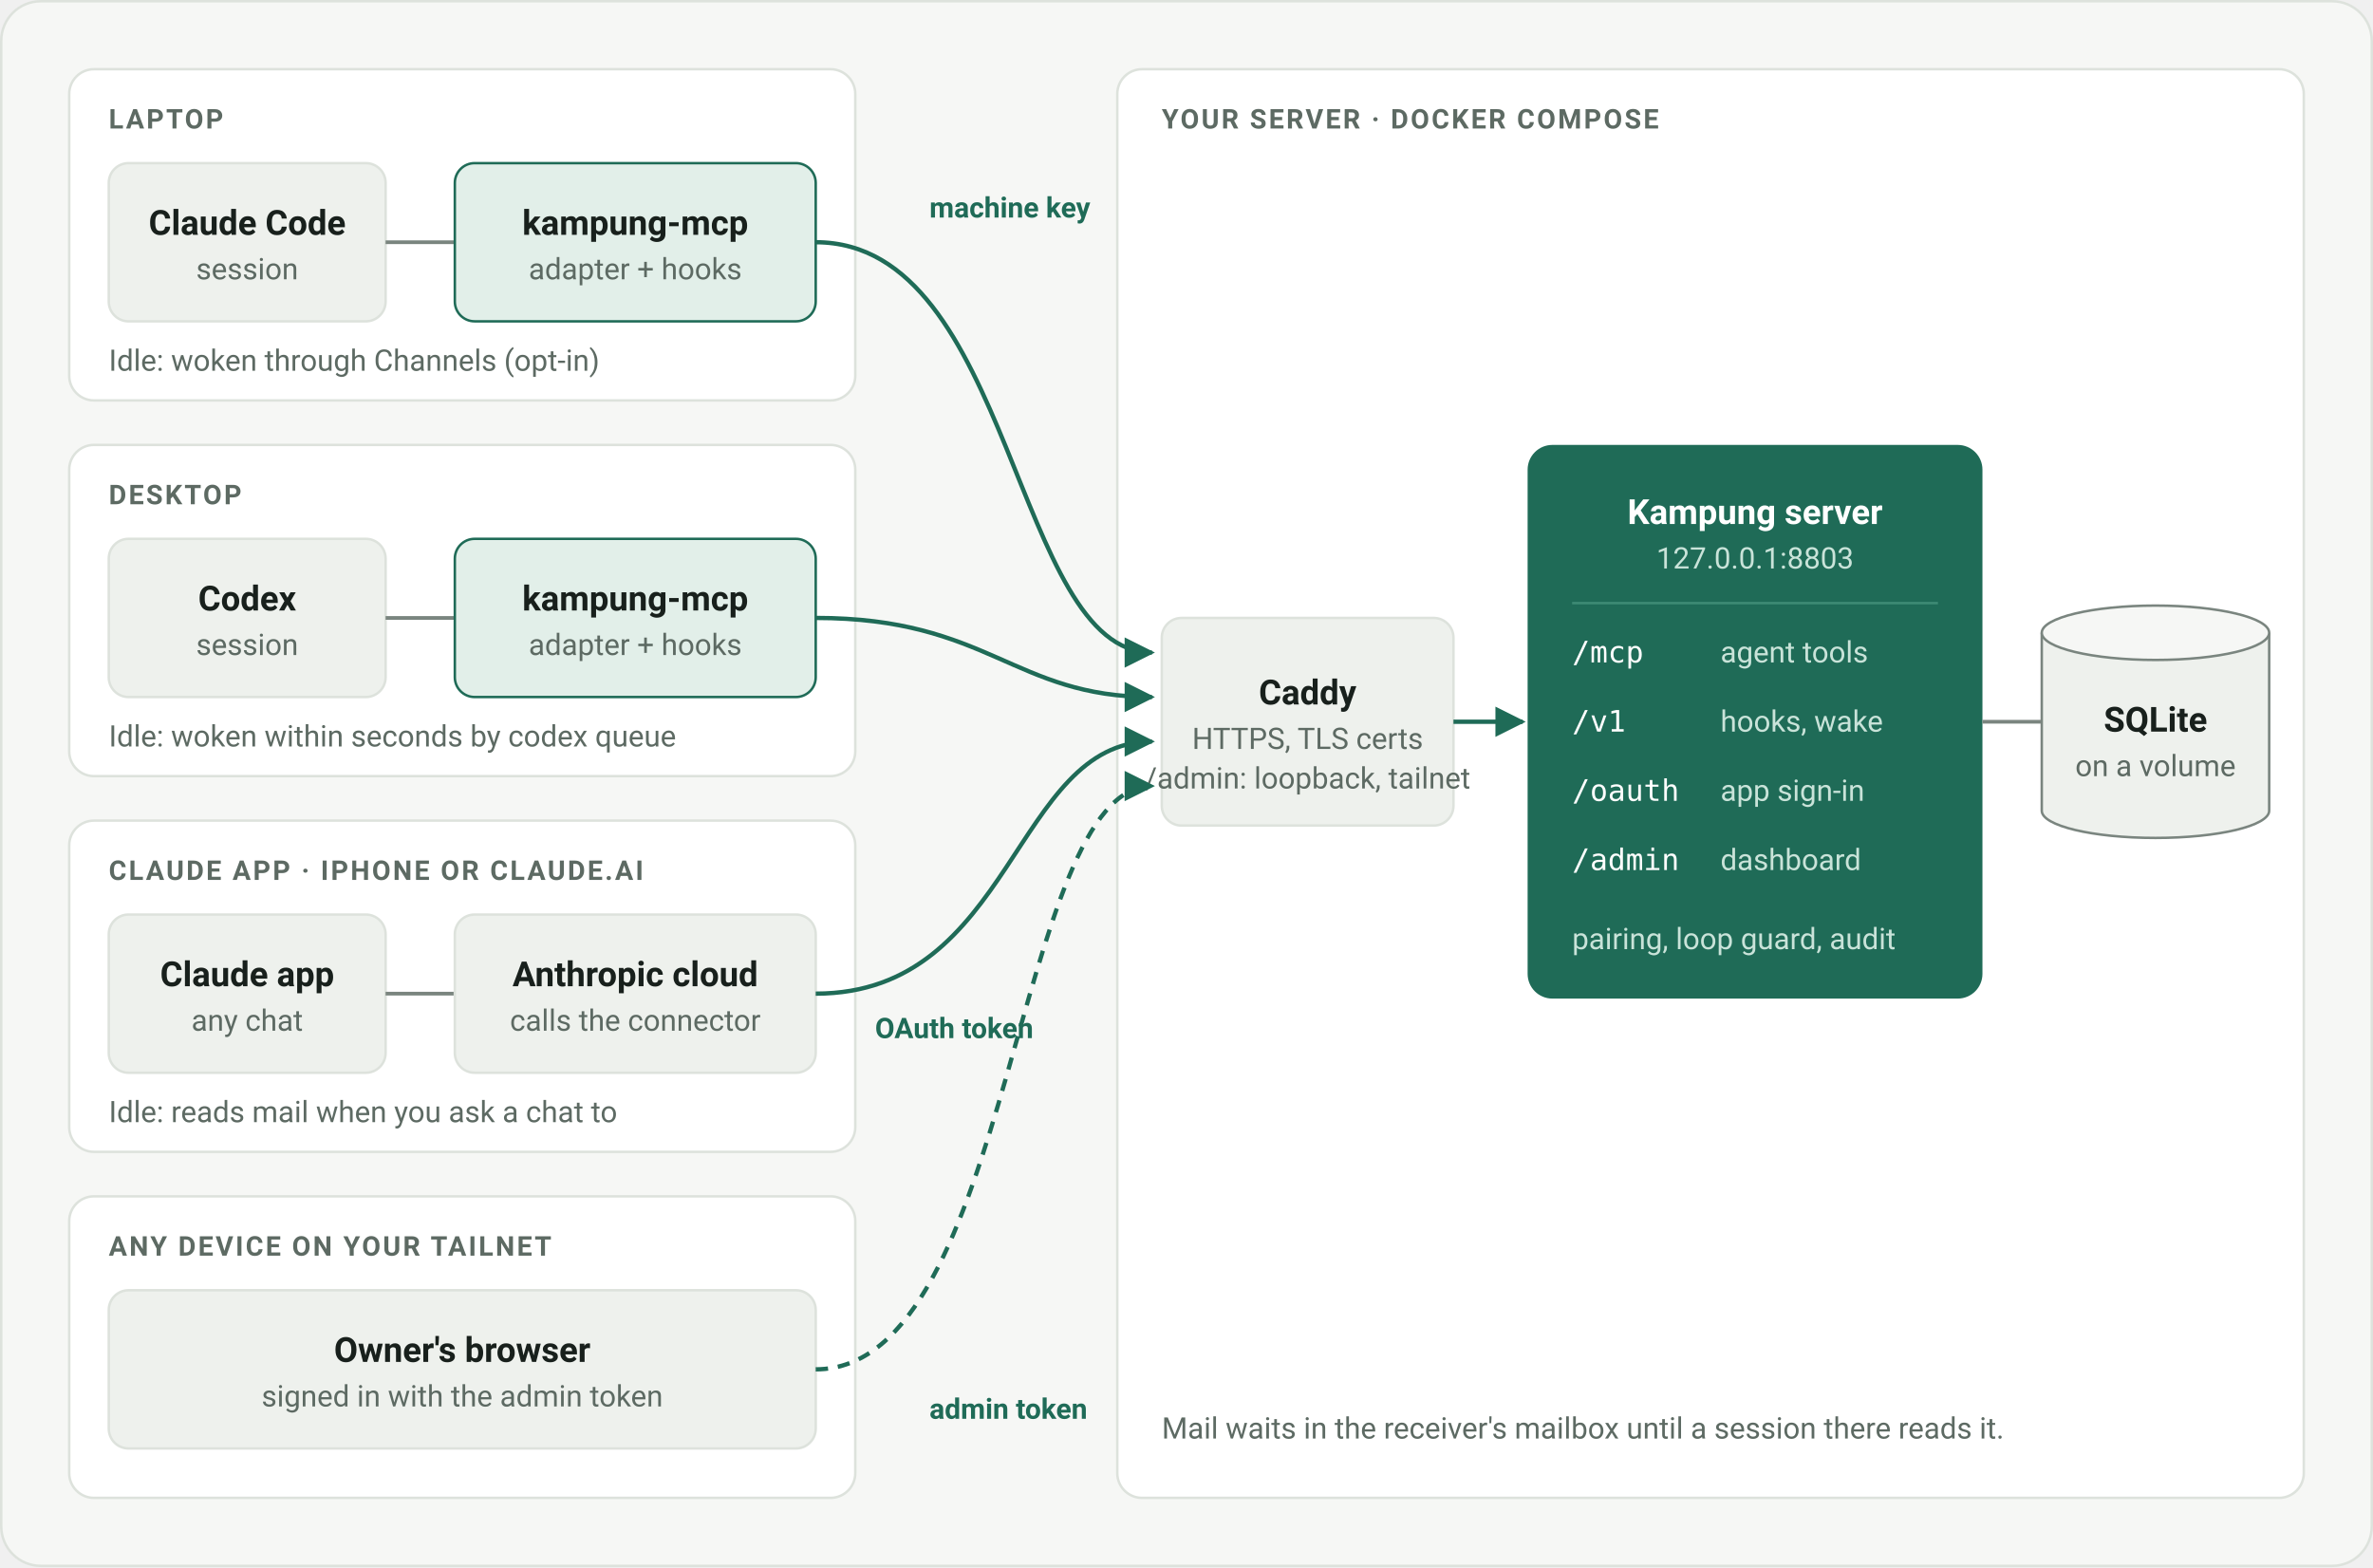
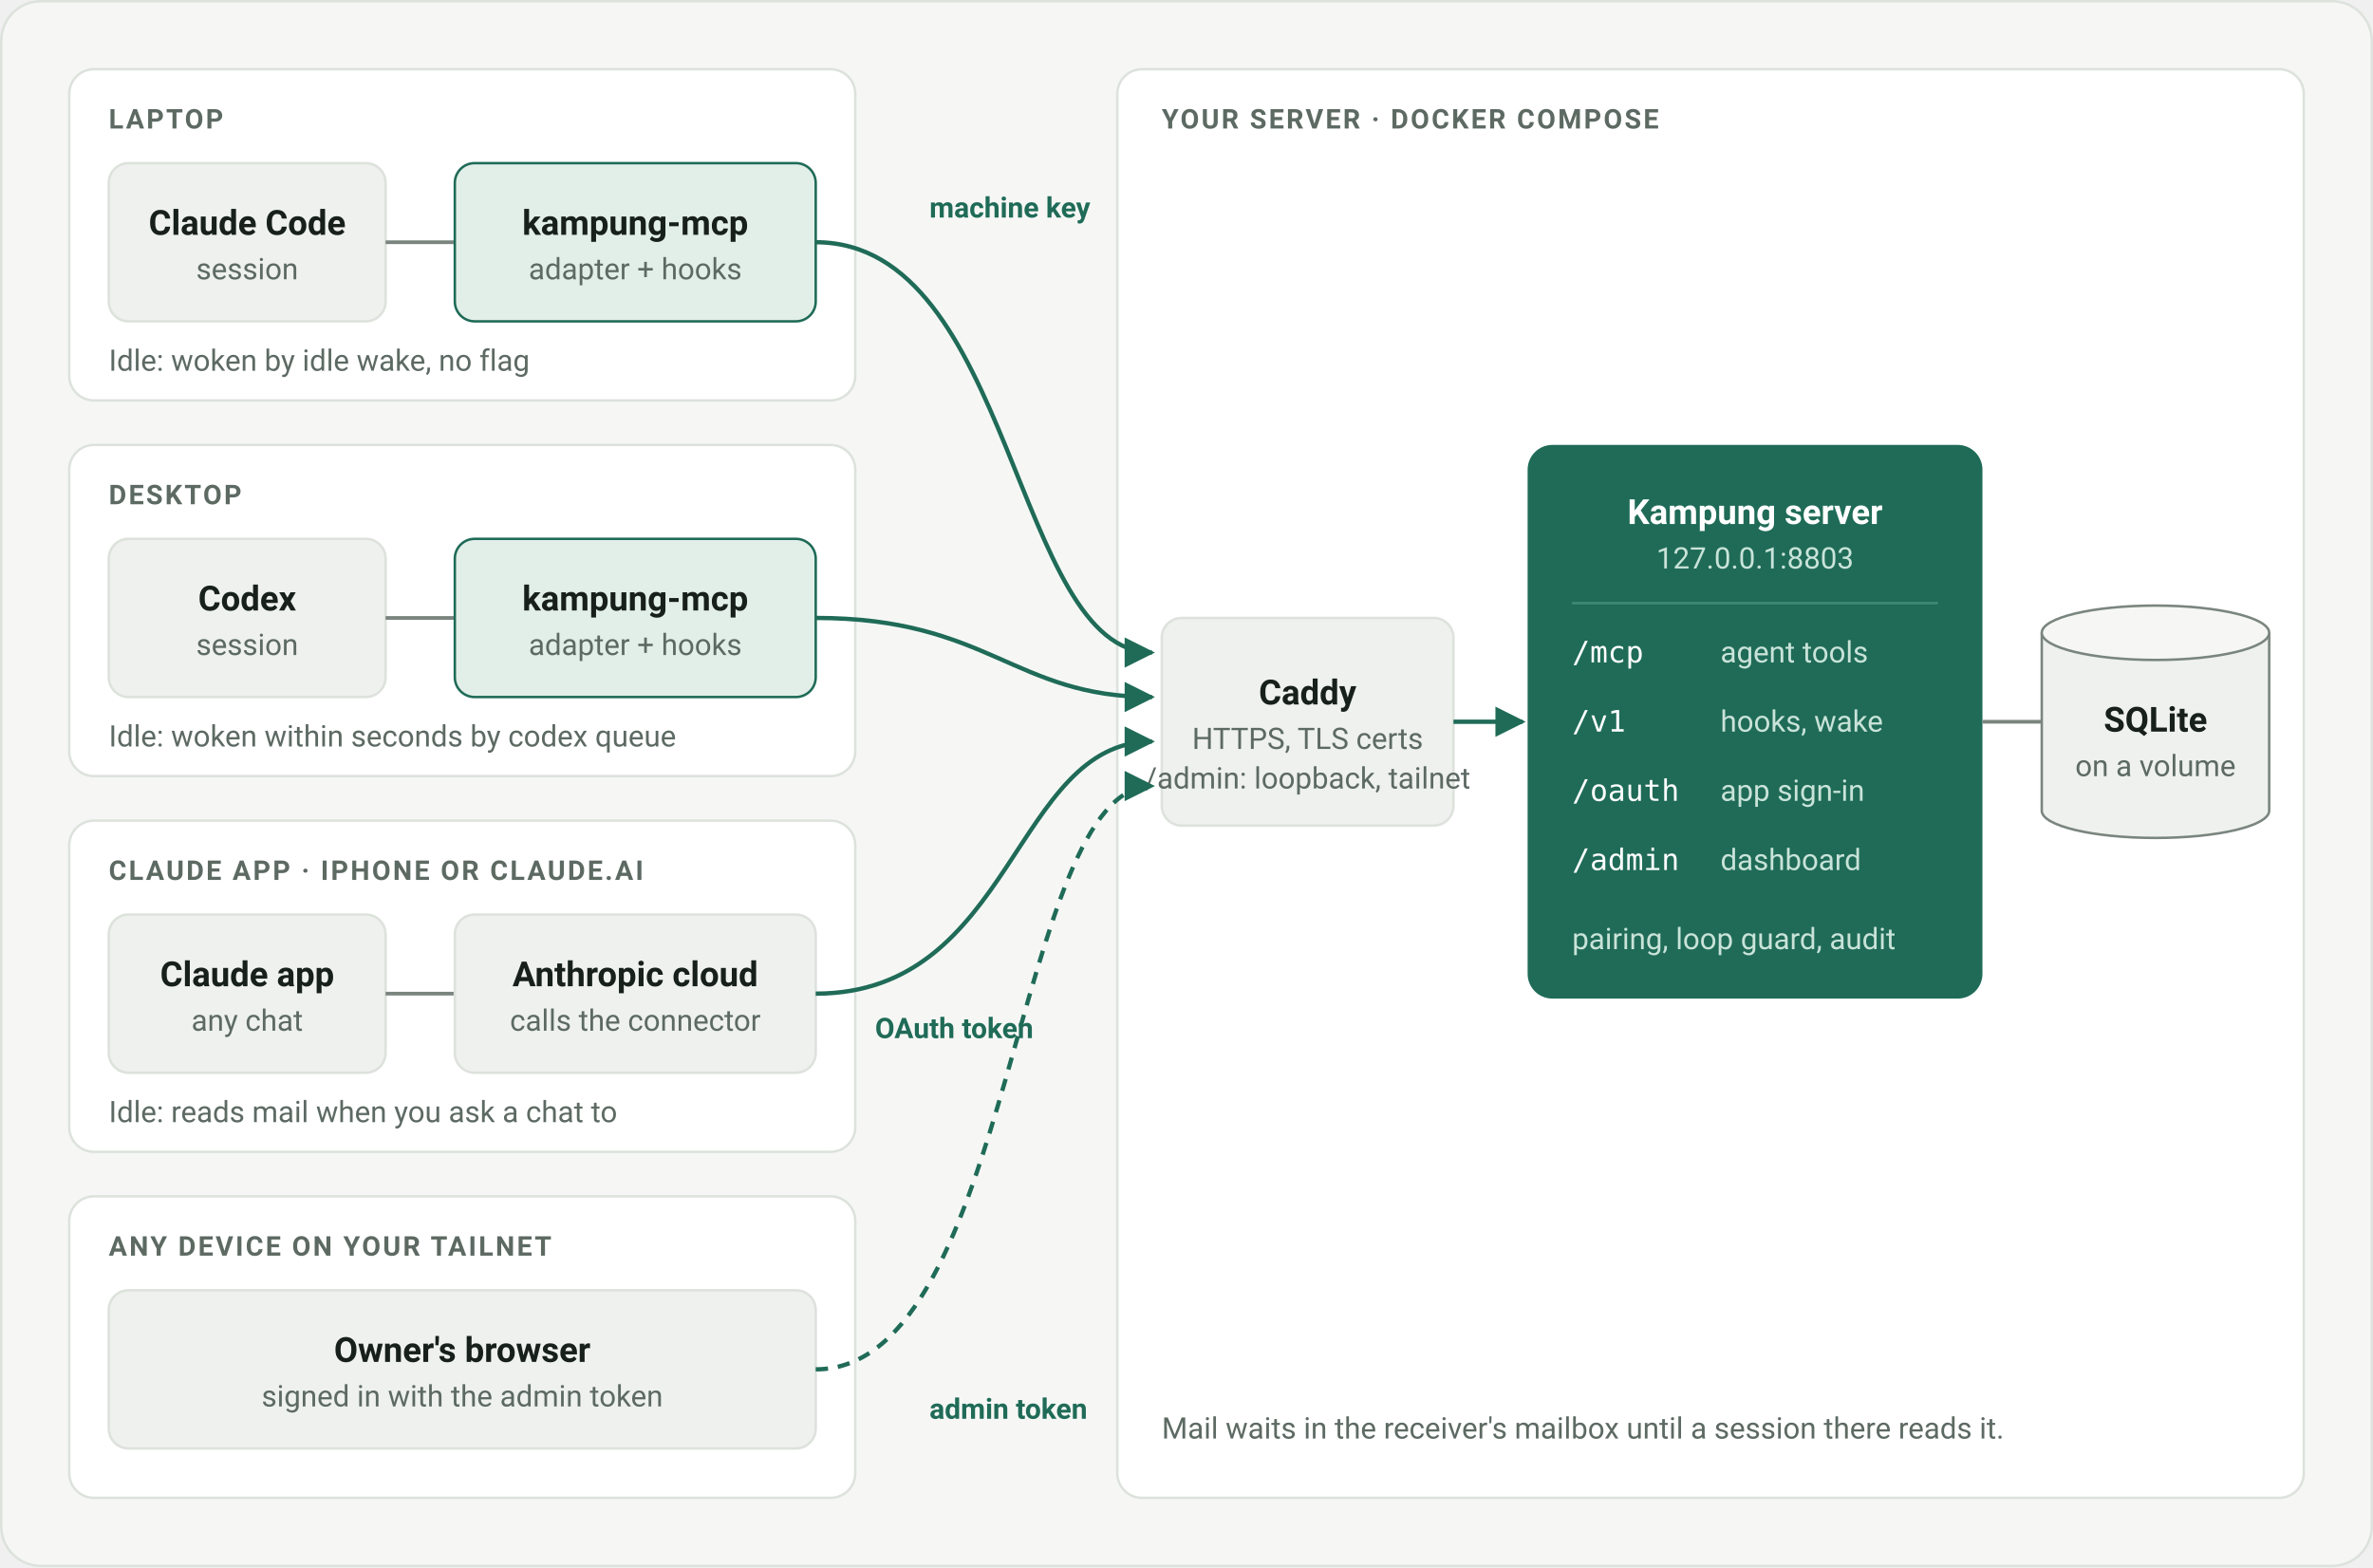
<svg xmlns="http://www.w3.org/2000/svg" width="960" height="634" viewBox="0 0 960 634" role="img" aria-labelledby="t d">
  <defs>
    <marker id="arrow" viewBox="0 0 10 10" refX="9" refY="5" markerWidth="7" markerHeight="7" orient="auto-start-reverse">
      <path d="M0,0 L10,5 L0,10 z" fill="#1f6b57" />
    </marker>
    <style>
      text { font-family: -apple-system, BlinkMacSystemFont, "Segoe UI", Roboto, "Helvetica Neue", Arial, sans-serif; fill: #18201c; }
      .eyebrow { font-size: 11px; font-weight: 600; letter-spacing: 0.08em; fill: #5d6a63; }
      .title { font-size: 14px; font-weight: 600; }
      .sub { font-size: 12px; fill: #5d6a63; }
      .mono { font-family: ui-monospace, "SF Mono", Menlo, Consolas, monospace; font-size: 12px; }
      .on-dark { fill: #ffffff; }
      .on-dark-sub { fill: #c9e3d9; }
      .edge { font-size: 11.5px; font-weight: 600; fill: #1f6b57; }
    </style>
  </defs>
  <rect x="0.5" y="0.5" width="959" height="633" rx="16" fill="#f6f7f5" stroke="#dde2dc" />
  <g>
    <rect x="28" y="28" width="318" height="134" rx="10" fill="#ffffff" stroke="#dde2dc" />
    <text x="44" y="52" class="eyebrow">LAPTOP</text>
    <rect x="44" y="66" width="112" height="64" rx="8" fill="#eef1ed" stroke="#dde2dc" />
    <text x="100" y="95" text-anchor="middle" class="title">Claude Code</text>
    <text x="100" y="113" text-anchor="middle" class="sub">session</text>
    <line x1="156" y1="98" x2="184" y2="98" stroke="#7a857f" stroke-width="1.5" />
    <rect x="184" y="66" width="146" height="64" rx="8" fill="#e2efe9" stroke="#1f6b57" />
    <text x="257" y="95" text-anchor="middle" class="title">kampung-mcp</text>
    <text x="257" y="113" text-anchor="middle" class="sub">adapter + hooks</text>
-     <text x="44" y="150" class="sub">Idle: woken through Channels (opt-in)</text>
+     <text x="44" y="150" class="sub">Idle: woken by idle wake, no flag</text>
  </g>
  <g>
    <rect x="28" y="180" width="318" height="134" rx="10" fill="#ffffff" stroke="#dde2dc" />
    <text x="44" y="204" class="eyebrow">DESKTOP</text>
    <rect x="44" y="218" width="112" height="64" rx="8" fill="#eef1ed" stroke="#dde2dc" />
    <text x="100" y="247" text-anchor="middle" class="title">Codex</text>
    <text x="100" y="265" text-anchor="middle" class="sub">session</text>
    <line x1="156" y1="250" x2="184" y2="250" stroke="#7a857f" stroke-width="1.5" />
    <rect x="184" y="218" width="146" height="64" rx="8" fill="#e2efe9" stroke="#1f6b57" />
    <text x="257" y="247" text-anchor="middle" class="title">kampung-mcp</text>
    <text x="257" y="265" text-anchor="middle" class="sub">adapter + hooks</text>
    <text x="44" y="302" class="sub">Idle: woken within seconds by codex queue</text>
  </g>
  <g>
    <rect x="28" y="332" width="318" height="134" rx="10" fill="#ffffff" stroke="#dde2dc" />
    <text x="44" y="356" class="eyebrow">CLAUDE APP · IPHONE OR CLAUDE.AI</text>
    <rect x="44" y="370" width="112" height="64" rx="8" fill="#eef1ed" stroke="#dde2dc" />
    <text x="100" y="399" text-anchor="middle" class="title">Claude app</text>
    <text x="100" y="417" text-anchor="middle" class="sub">any chat</text>
    <line x1="156" y1="402" x2="184" y2="402" stroke="#7a857f" stroke-width="1.5" />
    <rect x="184" y="370" width="146" height="64" rx="8" fill="#eef1ed" stroke="#dde2dc" />
    <text x="257" y="399" text-anchor="middle" class="title">Anthropic cloud</text>
    <text x="257" y="417" text-anchor="middle" class="sub">calls the connector</text>
    <text x="44" y="454" class="sub">Idle: reads mail when you ask a chat to</text>
  </g>
  <g>
    <rect x="28" y="484" width="318" height="122" rx="10" fill="#ffffff" stroke="#dde2dc" />
    <text x="44" y="508" class="eyebrow">ANY DEVICE ON YOUR TAILNET</text>
    <rect x="44" y="522" width="286" height="64" rx="8" fill="#eef1ed" stroke="#dde2dc" />
    <text x="187" y="551" text-anchor="middle" class="title">Owner's browser</text>
    <text x="187" y="569" text-anchor="middle" class="sub">signed in with the admin token</text>
  </g>
  <rect x="452" y="28" width="480" height="578" rx="10" fill="#ffffff" stroke="#dde2dc" />
  <text x="470" y="52" class="eyebrow">YOUR SERVER · DOCKER COMPOSE</text>
  <rect x="470" y="250" width="118" height="84" rx="8" fill="#eef1ed" stroke="#dde2dc" />
  <text x="529" y="285" text-anchor="middle" class="title">Caddy</text>
  <text x="529" y="303" text-anchor="middle" class="sub">HTTPS, TLS certs</text>
  <text x="529" y="319" text-anchor="middle" class="sub">/admin: loopback, tailnet</text>
  <rect x="618" y="180" width="184" height="224" rx="10" fill="#1f6b57" />
  <text x="710" y="212" text-anchor="middle" class="title on-dark">Kampung server</text>
  <text x="710" y="230" text-anchor="middle" class="sub on-dark-sub">127.0.0.1:8803</text>
  <line x1="636" y1="244" x2="784" y2="244" stroke="#3d8a74" />
  <text x="636" y="268" class="mono on-dark">/mcp</text>
  <text x="696" y="268" class="sub on-dark-sub">agent tools</text>
  <text x="636" y="296" class="mono on-dark">/v1</text>
  <text x="696" y="296" class="sub on-dark-sub">hooks, wake</text>
  <text x="636" y="324" class="mono on-dark">/oauth</text>
  <text x="696" y="324" class="sub on-dark-sub">app sign-in</text>
  <text x="636" y="352" class="mono on-dark">/admin</text>
  <text x="696" y="352" class="sub on-dark-sub">dashboard</text>
  <text x="636" y="384" class="sub on-dark-sub">pairing, loop guard, audit</text>
  <line x1="588" y1="292" x2="616" y2="292" stroke="#1f6b57" stroke-width="1.75" marker-end="url(#arrow)" />
  <g>
    <path d="M826,256 v72 a46,11 0 0 0 92,0 v-72" fill="#eef1ed" stroke="#7a857f" />
    <ellipse cx="872" cy="256" rx="46" ry="11" fill="#f6f7f5" stroke="#7a857f" />
    <text x="872" y="296" text-anchor="middle" class="title">SQLite</text>
    <text x="872" y="314" text-anchor="middle" class="sub">on a volume</text>
  </g>
  <line x1="802" y1="292" x2="826" y2="292" stroke="#7a857f" stroke-width="1.5" />
  <path d="M330,98 C410,98 410,264 466,264" fill="none" stroke="#1f6b57" stroke-width="1.75" marker-end="url(#arrow)" />
  <path d="M330,250 C400,250 410,282 466,282" fill="none" stroke="#1f6b57" stroke-width="1.75" marker-end="url(#arrow)" />
  <path d="M330,402 C410,402 410,300 466,300" fill="none" stroke="#1f6b57" stroke-width="1.75" marker-end="url(#arrow)" />
  <path d="M330,554 C410,554 410,318 466,318" fill="none" stroke="#1f6b57" stroke-width="1.75" stroke-dasharray="5 4" marker-end="url(#arrow)" />
  <text x="376" y="88" class="edge">machine key</text>
  <text x="354" y="420" class="edge">OAuth token</text>
  <text x="376" y="574" class="edge">admin token</text>
  <text x="470" y="582" class="sub">Mail waits in the receiver's mailbox until a session there reads it.</text>
</svg>
